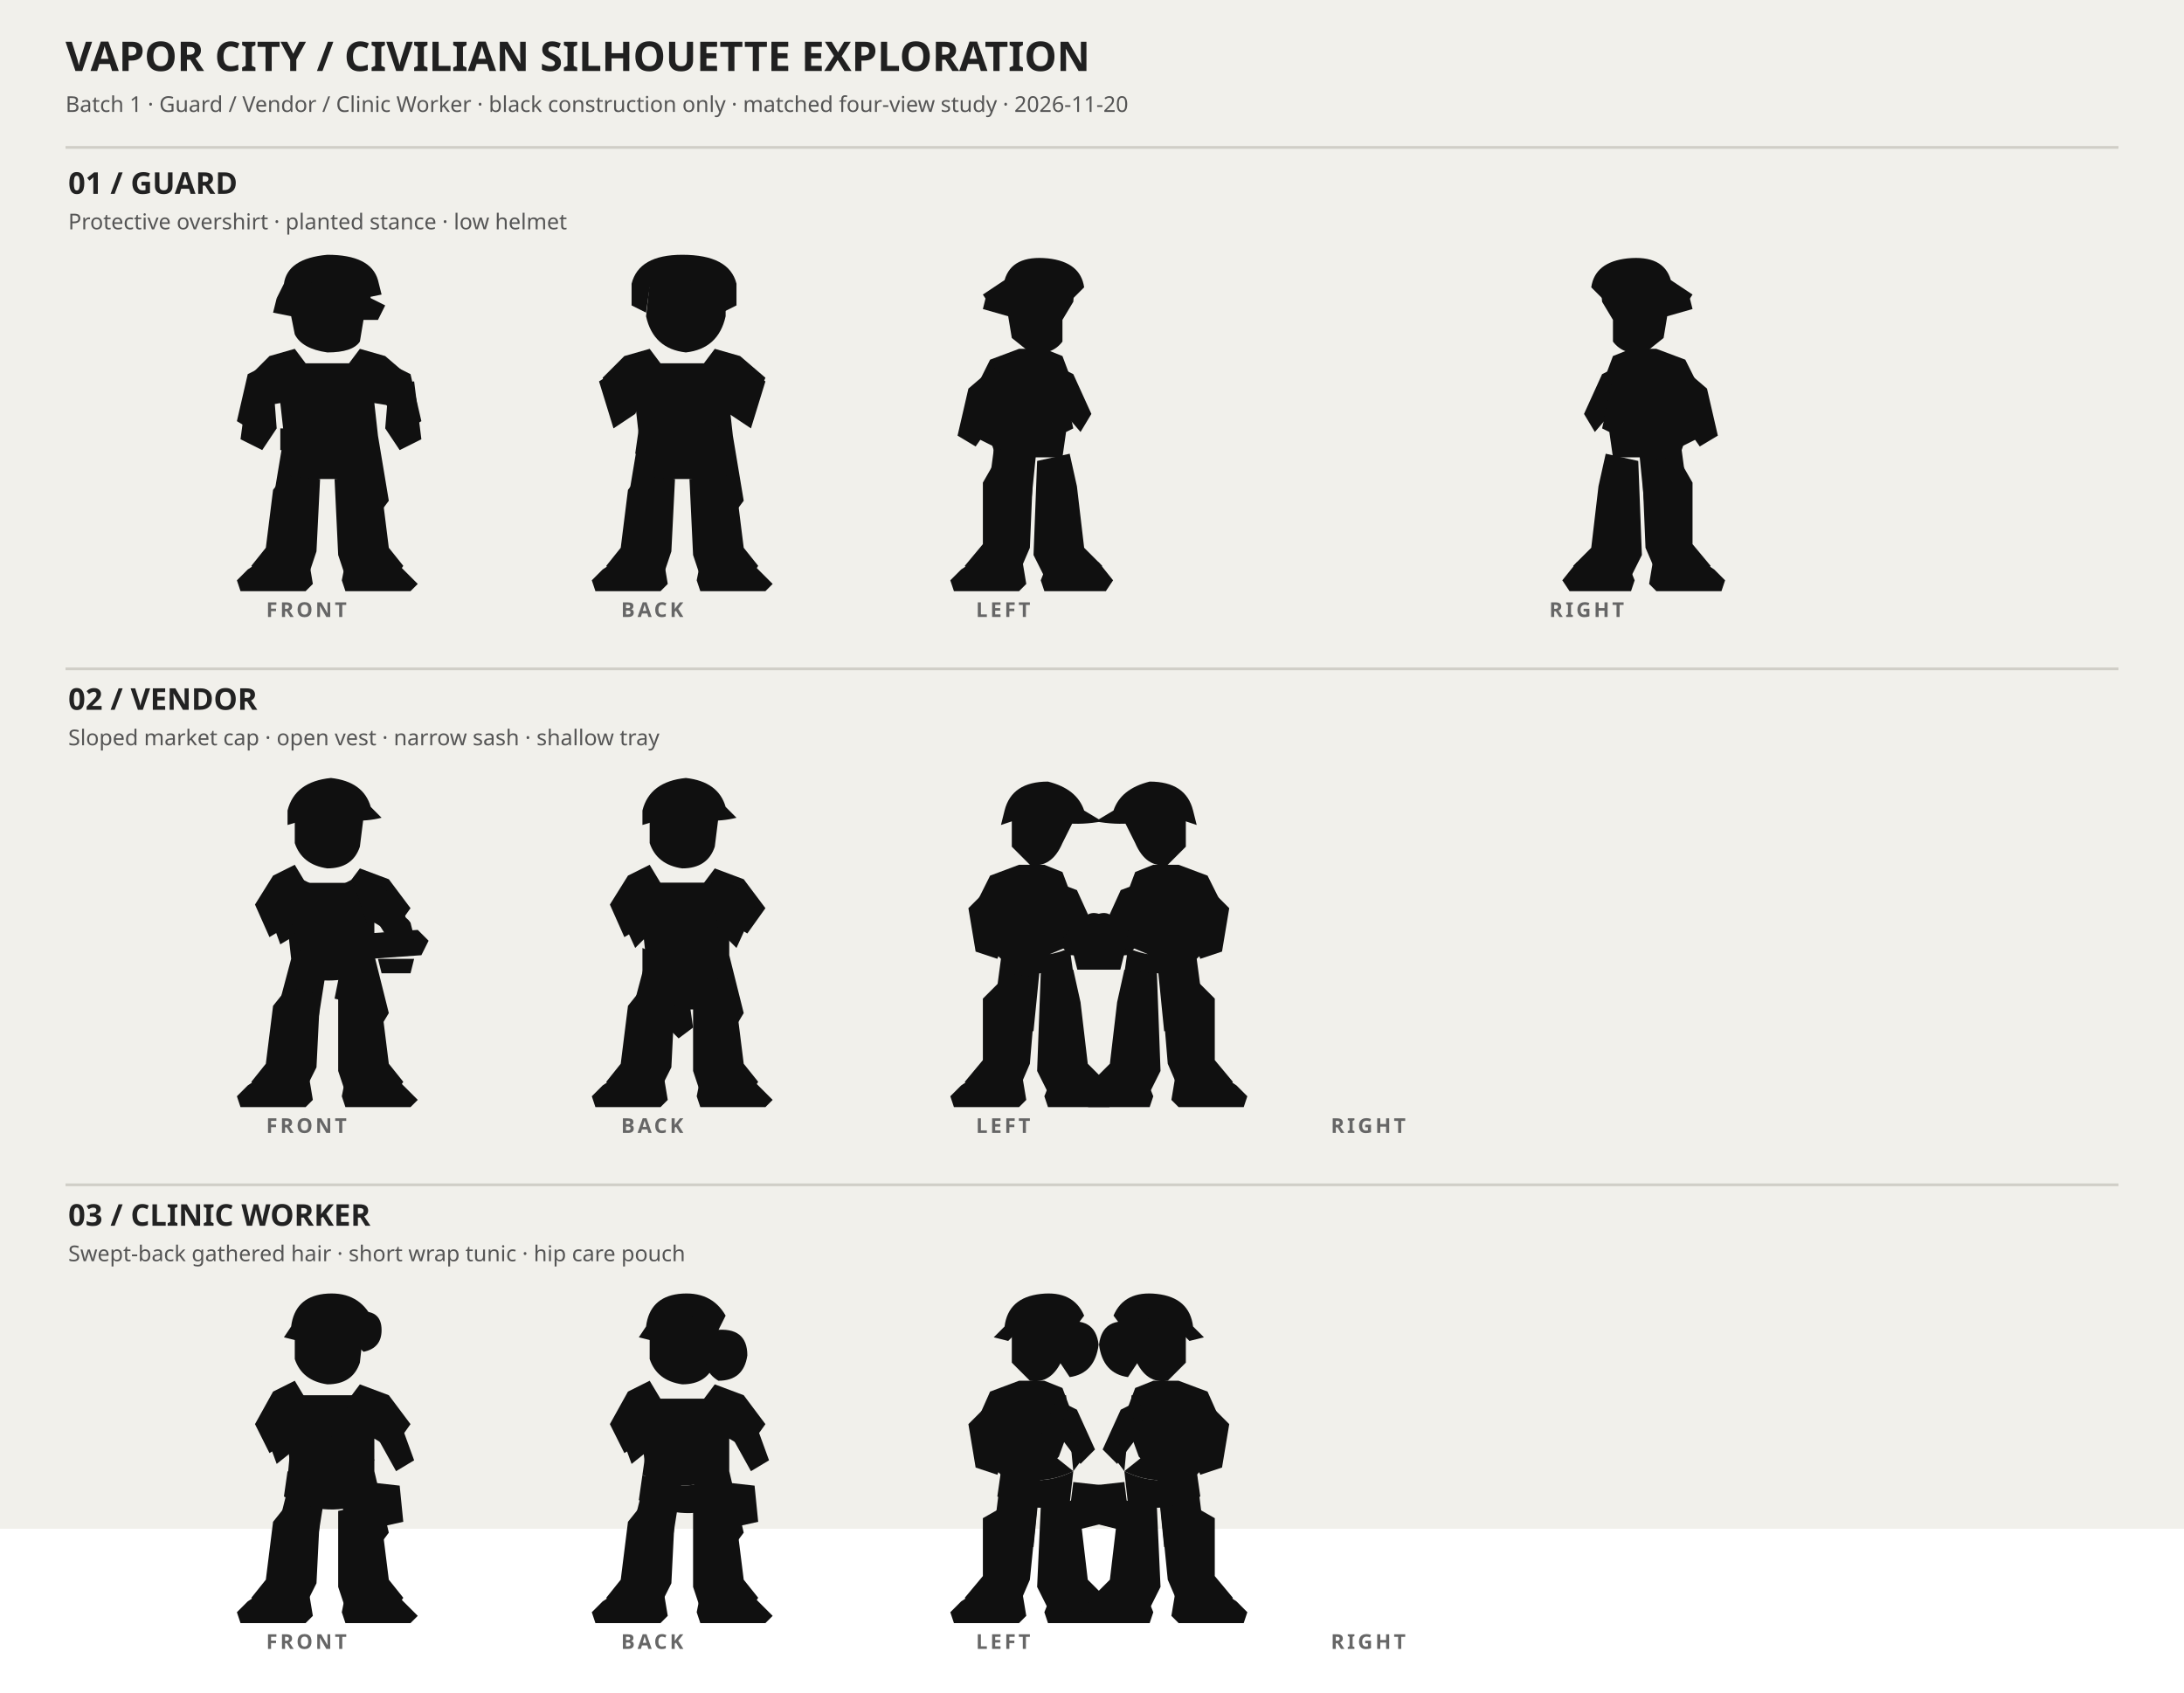
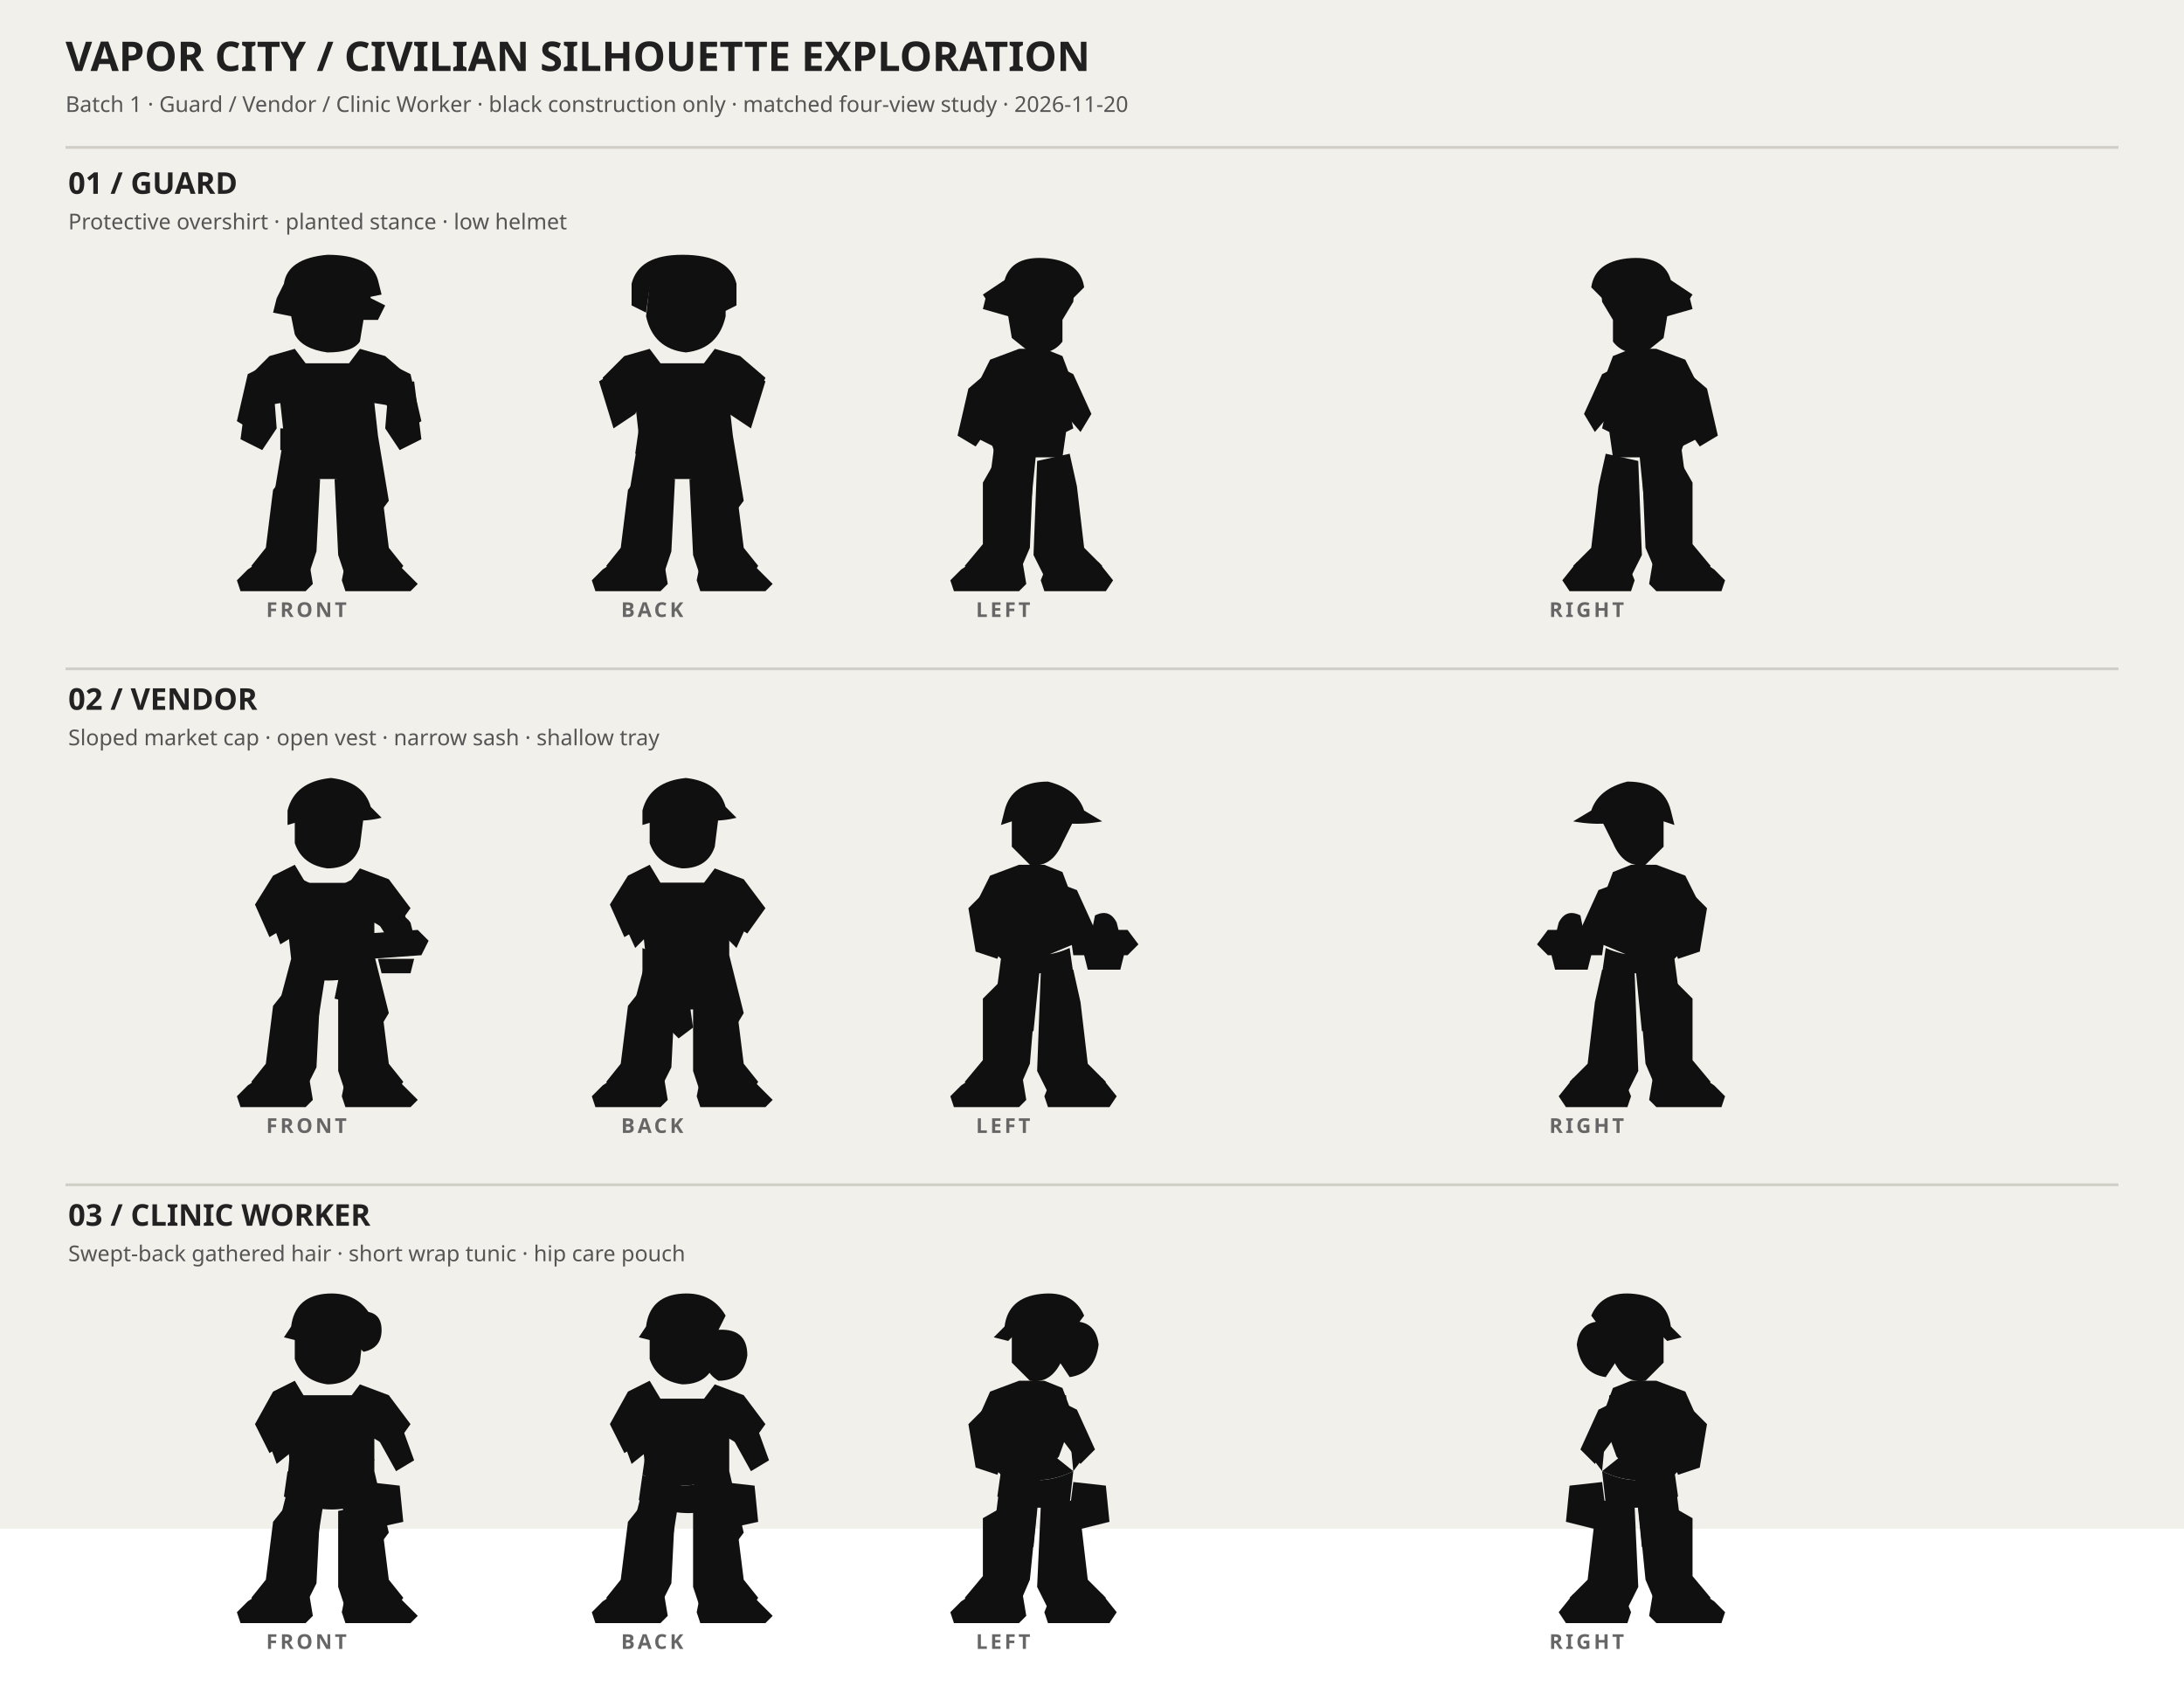
<svg xmlns="http://www.w3.org/2000/svg" width="1600" height="1240" viewBox="0 0 1600 1240">
  <rect width="1600" height="1120" fill="#f1f0eb" />
  <style>
.h{font:700 30px sans-serif;fill:#202020}.sub{font:16px sans-serif;fill:#555}.v{font:700 15px sans-serif;fill:#666;letter-spacing:2px}.name{font:700 22px sans-serif;fill:#222}
.s{fill:#101010;stroke:none}
.rule{stroke:#d0cec7;stroke-width:2}
</style>
  <text x="48" y="52" class="h">VAPOR CITY / CIVILIAN SILHOUETTE EXPLORATION</text>
  <text x="48" y="82" class="sub">Batch 1 · Guard / Vendor / Clinic Worker · black construction only · matched four-view study · 2026-11-20</text>
  <line x1="48" y1="108" x2="1552" y2="108" class="rule" />
  <defs>
    <g id="guard-front" class="s">
      <path d="M23 9 Q23 3 31 2 Q41 2 43 8 L44 13 L48 15 L46 19 L42 19 L41 25 Q39 28 32 28 Q25 27 23 23 L22 18 L17 17 L18 13 L23 12Z" />
      <path d="M20 9 Q21 2 32 1 Q44 1 46 8 L47 12 L42 13 L41 9 Q32 6 24 10 L23 14 L18 13Z" />
      <path d="M23 27 L16 29 L10 35 L13 43 L19 42 L20 51 L17 69 L20 73 L28 73 L31 54 L34 54 L37 73 L46 73 L49 69 L46 51 L45 42 L51 43 L55 35 L48 29 L41 27 L38 31 L26 31Z" />
      <path d="M18 30 L10 34 L7 47 L12 50 L17 42 L22 37Z M47 30 L55 34 L58 47 L53 50 L48 42 L43 37Z" />
      <path d="M25 31 L32 35 L39 31 L42 50 L32 54 L22 50Z" />
      <path d="M19 49 L45 49 L45 55 L19 55Z M20 55 L44 55 L43 63 L21 63Z" />
      <path d="M20 62 L30 63 L29 83 L27 89 L13 90 L11 87 L15 82 L17 66Z M34 63 L44 62 L47 66 L49 82 L53 87 L51 90 L37 90 L35 84Z" />
      <path d="M13 86 L27 86 L28 92 L26 94 L8 94 L7 91 L10 88Z M37 86 L51 86 L54 89 L57 92 L55 94 L37 94 L36 91Z" />
      <path d="M10 37 L17 36 L18 49 L14 55 L8 52Z" />
      <path d="M49 37 L56 36 L58 52 L52 55 L48 49Z" />
    </g>
    <g id="guard-back" class="s">
      <path d="M23 9 Q23 3 32 2 Q42 2 44 9 L44 18 Q42 27 33 28 Q24 27 22 18Z" />
      <path d="M18 9 Q20 1 32 1 Q45 1 47 9 L47 15 L43 17 L42 10 Q32 6 23 10 L22 17 L18 15Z" />
      <path d="M23 27 L16 29 L10 35 L13 44 L19 42 L20 51 L17 69 L20 73 L28 73 L31 54 L34 54 L37 73 L46 73 L49 69 L46 51 L45 42 L51 44 L55 35 L48 29 L41 27 L38 31 L26 31Z" />
      <path d="M17 31 L9 36 L13 49 L19 45 L23 37Z M47 31 L55 36 L51 49 L45 45 L41 37Z" />
      <path d="M24 32 L40 32 L43 48 L32 56 L21 48Z" />
      <path d="M20 49 L44 49 L45 56 L19 56Z M20 56 L44 56 L43 63 L21 63Z" />
      <path d="M20 62 L30 63 L29 83 L27 89 L13 90 L11 87 L15 82 L17 66Z M34 63 L44 62 L47 66 L49 82 L53 87 L51 90 L37 90 L35 84Z" />
      <path d="M13 86 L27 86 L28 92 L26 94 L8 94 L7 91 L10 88Z M37 86 L51 86 L54 89 L57 92 L55 94 L37 94 L36 91Z" />
    </g>
    <g id="guard-profile" class="s">
      <path d="M25 8 Q26 2 35 3 Q43 5 42 14 L39 19 L39 25 Q36 29 30 28 L25 24 L24 18 L17 16 L18 12 L25 12Z" />
      <path d="M23 8 Q25 1 35 2 Q44 3 45 10 L42 13 L25 13 L19 15 L17 12Z" />
      <path d="M27 27 L19 30 L15 38 L18 49 L20 55 L18 70 L22 74 L30 73 L32 53 L38 48 L42 37 L39 29 L34 27Z" />
      <path d="M20 32 L13 38 L10 51 L15 54 L22 44 L26 37Z" />
      <path d="M34 30 L42 34 L47 45 L44 50 L38 43Z" />
      <path d="M23 31 L38 31 L42 49 L30 55 L21 49Z M20 50 L40 50 L39 57 L20 57Z" />
      <path d="M21 57 L31 58 L30 82 L27 89 L14 90 L12 87 L17 81 L17 64Z M32 58 L41 56 L43 65 L45 82 L50 87 L48 90 L34 90 L31 84Z" />
      <path d="M14 86 L28 86 L29 92 L27 94 L9 94 L8 91 L11 88Z M35 86 L49 86 L53 91 L51 94 L34 94 L33 91Z" />
      <path d="M18 38 L25 36 L27 49 L22 55 L16 52Z" />
    </g>
    <g id="vendor-front" class="s">
      <path d="M23 13 Q23 5 32 5 Q41 5 42 14 L41 22 Q39 28 32 28 Q25 27 23 21Z" />
      <path d="M21 12 Q23 4 33 3 Q42 4 44 11 L47 14 Q39 16 31 13 L21 16Z" />
      <path d="M23 27 L17 30 L12 38 L16 47 L21 44 L22 53 L18 68 L21 73 L29 73 L32 54 L35 54 L38 73 L46 73 L49 68 L45 52 L45 43 L50 46 L55 39 L49 31 L41 28 L38 32 L26 32Z" />
      <path d="M20 32 L15 38 L19 49 L24 46 L25 39Z M46 32 L52 37 L56 48 L51 51 L46 43Z" />
      <path d="M25 31 L31 34 L32 50 L25 53 L22 43Z M39 31 L33 34 L33 50 L40 53 L43 43Z" />
      <path d="M31 34 L33 34 L35 52 L31 52Z" />
      <path d="M23 51 Q32 54 42 50 L43 57 Q32 61 22 57Z" />
      <path d="M36 54 L44 55 L42 66 L34 64Z" />
      <path d="M21 61 L30 63 L29 83 L26 89 L13 90 L11 87 L15 82 L17 66Z M35 63 L44 61 L47 66 L49 82 L53 87 L51 90 L37 90 L35 84Z" />
      <path d="M13 86 L27 86 L28 92 L26 94 L8 94 L7 91 L10 88Z M37 86 L51 86 L54 89 L57 92 L55 94 L37 94 L36 91Z" />
      <path d="M43 46 L57 45 L60 48 L58 52 L44 53Z M46 53 L56 53 L55 57 L47 57Z" />
      <path d="M50 42 Q53 40 55 43 L56 47 L52 49 L49 46Z" />
    </g>
    <g id="vendor-back" class="s">
      <path d="M23 13 Q23 5 32 5 Q41 5 42 14 L41 22 Q39 28 32 28 Q25 27 23 21Z" />
      <path d="M21 12 Q23 4 33 3 Q42 4 44 11 L47 14 Q39 16 31 13 L21 16Z" />
      <path d="M23 27 L17 30 L12 38 L16 47 L21 44 L22 53 L18 68 L21 73 L29 73 L32 54 L35 54 L38 73 L46 73 L49 68 L45 52 L45 43 L50 46 L55 39 L49 31 L41 28 L38 32 L26 32Z" />
      <path d="M20 32 L14 39 L19 50 L24 45 L25 37Z M46 32 L52 39 L47 50 L42 45 L41 37Z" />
      <path d="M24 32 L40 32 L42 50 L32 55 L22 50Z" />
      <path d="M21 50 Q32 55 43 50 L43 58 Q32 62 21 58Z" />
      <path d="M26 58 L38 58 L36 67 L29 67Z M30 65 L34 65 L35 72 L31 75 L28 72Z" />
      <path d="M21 61 L30 63 L29 83 L26 89 L13 90 L11 87 L15 82 L17 66Z M35 63 L44 61 L47 66 L49 82 L53 87 L51 90 L37 90 L35 84Z" />
      <path d="M13 86 L27 86 L28 92 L26 94 L8 94 L7 91 L10 88Z M37 86 L51 86 L54 89 L57 92 L55 94 L37 94 L36 91Z" />
    </g>
    <g id="vendor-profile" class="s">
      <path d="M25 13 Q25 5 34 5 Q42 6 42 15 L39 21 Q36 28 30 27 L25 22Z" />
      <path d="M23 12 Q25 4 35 4 Q43 6 45 12 L50 15 Q39 17 31 13 L22 16Z" />
      <path d="M27 27 L19 30 L15 38 L18 49 L22 53 L20 68 L23 73 L31 73 L33 53 L38 48 L42 37 L39 29 L34 27Z" />
      <path d="M20 32 L13 39 L15 51 L21 53 L25 43Z M35 31 L43 34 L48 45 L44 49 L38 42Z" />
      <path d="M24 31 L39 31 L42 49 L30 54 L21 49Z M24 50 Q32 54 41 50 L42 57 L23 57Z" />
      <path d="M24 57 L32 58 L30 82 L27 89 L14 90 L12 87 L17 81 L17 64Z M33 57 L42 56 L44 65 L46 82 L51 87 L49 90 L35 90 L32 84Z" />
      <path d="M14 86 L28 86 L29 92 L27 94 L9 94 L8 91 L11 88Z M36 86 L50 86 L54 91 L52 94 L35 94 L34 91Z" />
      <path d="M41 45 L57 45 L60 49 L57 52 L42 52Z M45 52 L56 52 L55 56 L46 56Z" />
      <path d="M48 41 Q52 39 54 43 L55 47 L51 49 L47 46Z" />
    </g>
    <g id="clinic-front" class="s">
      <path d="M23 12 Q24 4 32 4 Q41 4 42 13 L41 22 Q39 28 32 28 Q25 27 23 21Z" />
      <path d="M22 12 Q23 4 31 3 Q40 2 44 9 L42 13 Q37 8 30 10 L24 16 L20 15Z" />
      <path d="M40 8 Q47 7 47 13 Q47 18 42 19 L39 16Z" />
      <path d="M23 27 L17 30 L12 39 L16 47 L21 44 L22 53 L18 69 L21 73 L29 73 L32 54 L35 54 L38 73 L46 73 L49 69 L45 52 L45 43 L50 46 L55 39 L49 31 L41 28 L38 32 L26 32Z" />
      <path d="M20 32 L14 39 L18 50 L23 46 L25 38Z M46 32 L52 38 L56 49 L51 52 L46 43Z" />
      <path d="M24 31 L41 31 L43 52 Q38 57 32 58 L21 54 L22 43Z" />
      <path d="M39 32 L33 43 L42 53 L45 49 L42 39Z" />
      <path d="M21 52 Q32 58 43 52 L42 61 Q31 65 20 59Z" />
      <path d="M43 55 L52 56 L53 66 L44 68 L41 63Z" />
      <path d="M21 61 L30 63 L29 83 L26 89 L13 90 L11 87 L15 82 L17 66Z M35 63 L44 61 L47 66 L49 82 L53 87 L51 90 L37 90 L35 84Z" />
      <path d="M13 86 L27 86 L28 92 L26 94 L8 94 L7 91 L10 88Z M37 86 L51 86 L54 89 L57 92 L55 94 L37 94 L36 91Z" />
    </g>
    <g id="clinic-back" class="s">
      <path d="M23 12 Q24 4 32 4 Q41 4 42 13 L41 22 Q39 28 32 28 Q25 27 23 21Z" />
      <path d="M22 12 Q23 4 31 3 Q40 2 44 9 L42 13 Q37 8 30 10 L24 16 L20 15Z" />
      <path d="M41 13 Q50 12 50 20 Q49 27 42 27 Q37 24 39 18Z" />
      <path d="M23 27 L17 30 L12 39 L16 47 L21 44 L22 53 L18 69 L21 73 L29 73 L32 54 L35 54 L38 73 L46 73 L49 69 L45 52 L45 43 L50 46 L55 39 L49 31 L41 28 L38 32 L26 32Z" />
      <path d="M20 32 L14 39 L18 50 L23 46 L25 38Z M46 32 L52 38 L56 49 L51 52 L46 43Z" />
      <path d="M24 32 L40 32 L43 53 Q32 59 21 53Z" />
      <path d="M21 53 Q32 59 43 53 L42 62 Q32 66 20 60Z" />
      <path d="M43 55 L52 56 L53 66 L44 68 L41 63Z" />
      <path d="M21 61 L30 63 L29 83 L26 89 L13 90 L11 87 L15 82 L17 66Z M35 63 L44 61 L47 66 L49 82 L53 87 L51 90 L37 90 L35 84Z" />
      <path d="M13 86 L27 86 L28 92 L26 94 L8 94 L7 91 L10 88Z M37 86 L51 86 L54 89 L57 92 L55 94 L37 94 L36 91Z" />
    </g>
    <g id="clinic-profile" class="s">
      <path d="M25 12 Q25 4 34 4 Q42 5 42 14 L39 21 Q36 28 30 27 L25 22Z" />
      <path d="M23 12 Q24 4 33 3 Q42 2 45 9 L42 13 Q36 8 29 11 L24 16 L20 15Z" />
      <path d="M39 11 Q48 9 49 17 Q48 25 41 26 L37 20Z" />
      <path d="M27 27 L19 30 L15 39 L18 49 L22 53 L20 69 L23 73 L31 73 L33 53 L38 48 L42 37 L39 29 L34 27Z" />
      <path d="M20 32 L13 39 L15 51 L21 53 L25 43Z M35 31 L43 35 L48 46 L44 50 L38 42Z" />
      <path d="M24 31 L40 31 L42 52 Q32 57 21 52Z M37 33 L32 44 L42 52 L45 48Z" />
      <path d="M22 52 Q32 57 42 52 L41 61 Q31 64 21 59Z" />
      <path d="M42 55 L51 56 L52 66 L44 68 L41 63Z" />
      <path d="M24 61 L32 62 L30 82 L27 89 L14 90 L12 87 L17 81 L17 65Z M33 62 L42 60 L44 65 L46 82 L51 87 L49 90 L35 90 L32 84Z" />
      <path d="M14 86 L28 86 L29 92 L27 94 L9 94 L8 91 L11 88Z M36 86 L50 86 L54 91 L52 94 L35 94 L34 91Z" />
    </g>
  </defs>
  <g transform="translate(50 142)">
    <text x="0" y="0" class="name">01 / GUARD</text>
    <text x="0" y="26" class="sub">Protective overshirt · planted stance · low helmet</text>
    <g transform="translate(105 42) scale(2.65)">
      <use href="#guard-front" />
    </g>
    <g transform="translate(365 42) scale(2.65)">
      <use href="#guard-back" />
    </g>
    <g transform="translate(625 42) scale(2.65)">
      <use href="#guard-profile" />
    </g>
    <g transform="translate(1235 42) scale(-2.65 2.65)">
      <use href="#guard-profile" />
    </g>
    <text x="145" y="310" class="v">FRONT</text>
    <text x="405" y="310" class="v">BACK</text>
    <text x="665" y="310" class="v">LEFT</text>
    <text x="1085" y="310" class="v">RIGHT</text>
  </g>
  <line x1="48" y1="490" x2="1552" y2="490" class="rule" />
  <g transform="translate(50 520)">
    <text x="0" y="0" class="name">02 / VENDOR</text>
    <text x="0" y="26" class="sub">Sloped market cap · open vest · narrow sash · shallow tray</text>
    <g transform="translate(105 42) scale(2.65)">
      <use href="#vendor-front" />
    </g>
    <g transform="translate(365 42) scale(2.65)">
      <use href="#vendor-back" />
    </g>
    <g transform="translate(625 42) scale(2.65)">
      <use href="#vendor-profile" />
    </g>
-     <g transform="translate(885 42) scale(-2.65 2.65)">
+     <g transform="translate(1235 42) scale(-2.65 2.65)">
      <use href="#vendor-profile" />
    </g>
    <text x="145" y="310" class="v">FRONT</text>
    <text x="405" y="310" class="v">BACK</text>
    <text x="665" y="310" class="v">LEFT</text>
-     <text x="925" y="310" class="v">RIGHT</text>
+     <text x="1085" y="310" class="v">RIGHT</text>
  </g>
  <line x1="48" y1="868" x2="1552" y2="868" class="rule" />
  <g transform="translate(50 898)">
    <text x="0" y="0" class="name">03 / CLINIC WORKER</text>
    <text x="0" y="26" class="sub">Swept-back gathered hair · short wrap tunic · hip care pouch</text>
    <g transform="translate(105 42) scale(2.65)">
      <use href="#clinic-front" />
    </g>
    <g transform="translate(365 42) scale(2.65)">
      <use href="#clinic-back" />
    </g>
    <g transform="translate(625 42) scale(2.65)">
      <use href="#clinic-profile" />
    </g>
-     <g transform="translate(885 42) scale(-2.65 2.65)">
+     <g transform="translate(1235 42) scale(-2.65 2.65)">
      <use href="#clinic-profile" />
    </g>
    <text x="145" y="310" class="v">FRONT</text>
    <text x="405" y="310" class="v">BACK</text>
    <text x="665" y="310" class="v">LEFT</text>
-     <text x="925" y="310" class="v">RIGHT</text>
+     <text x="1085" y="310" class="v">RIGHT</text>
  </g>
</svg>
